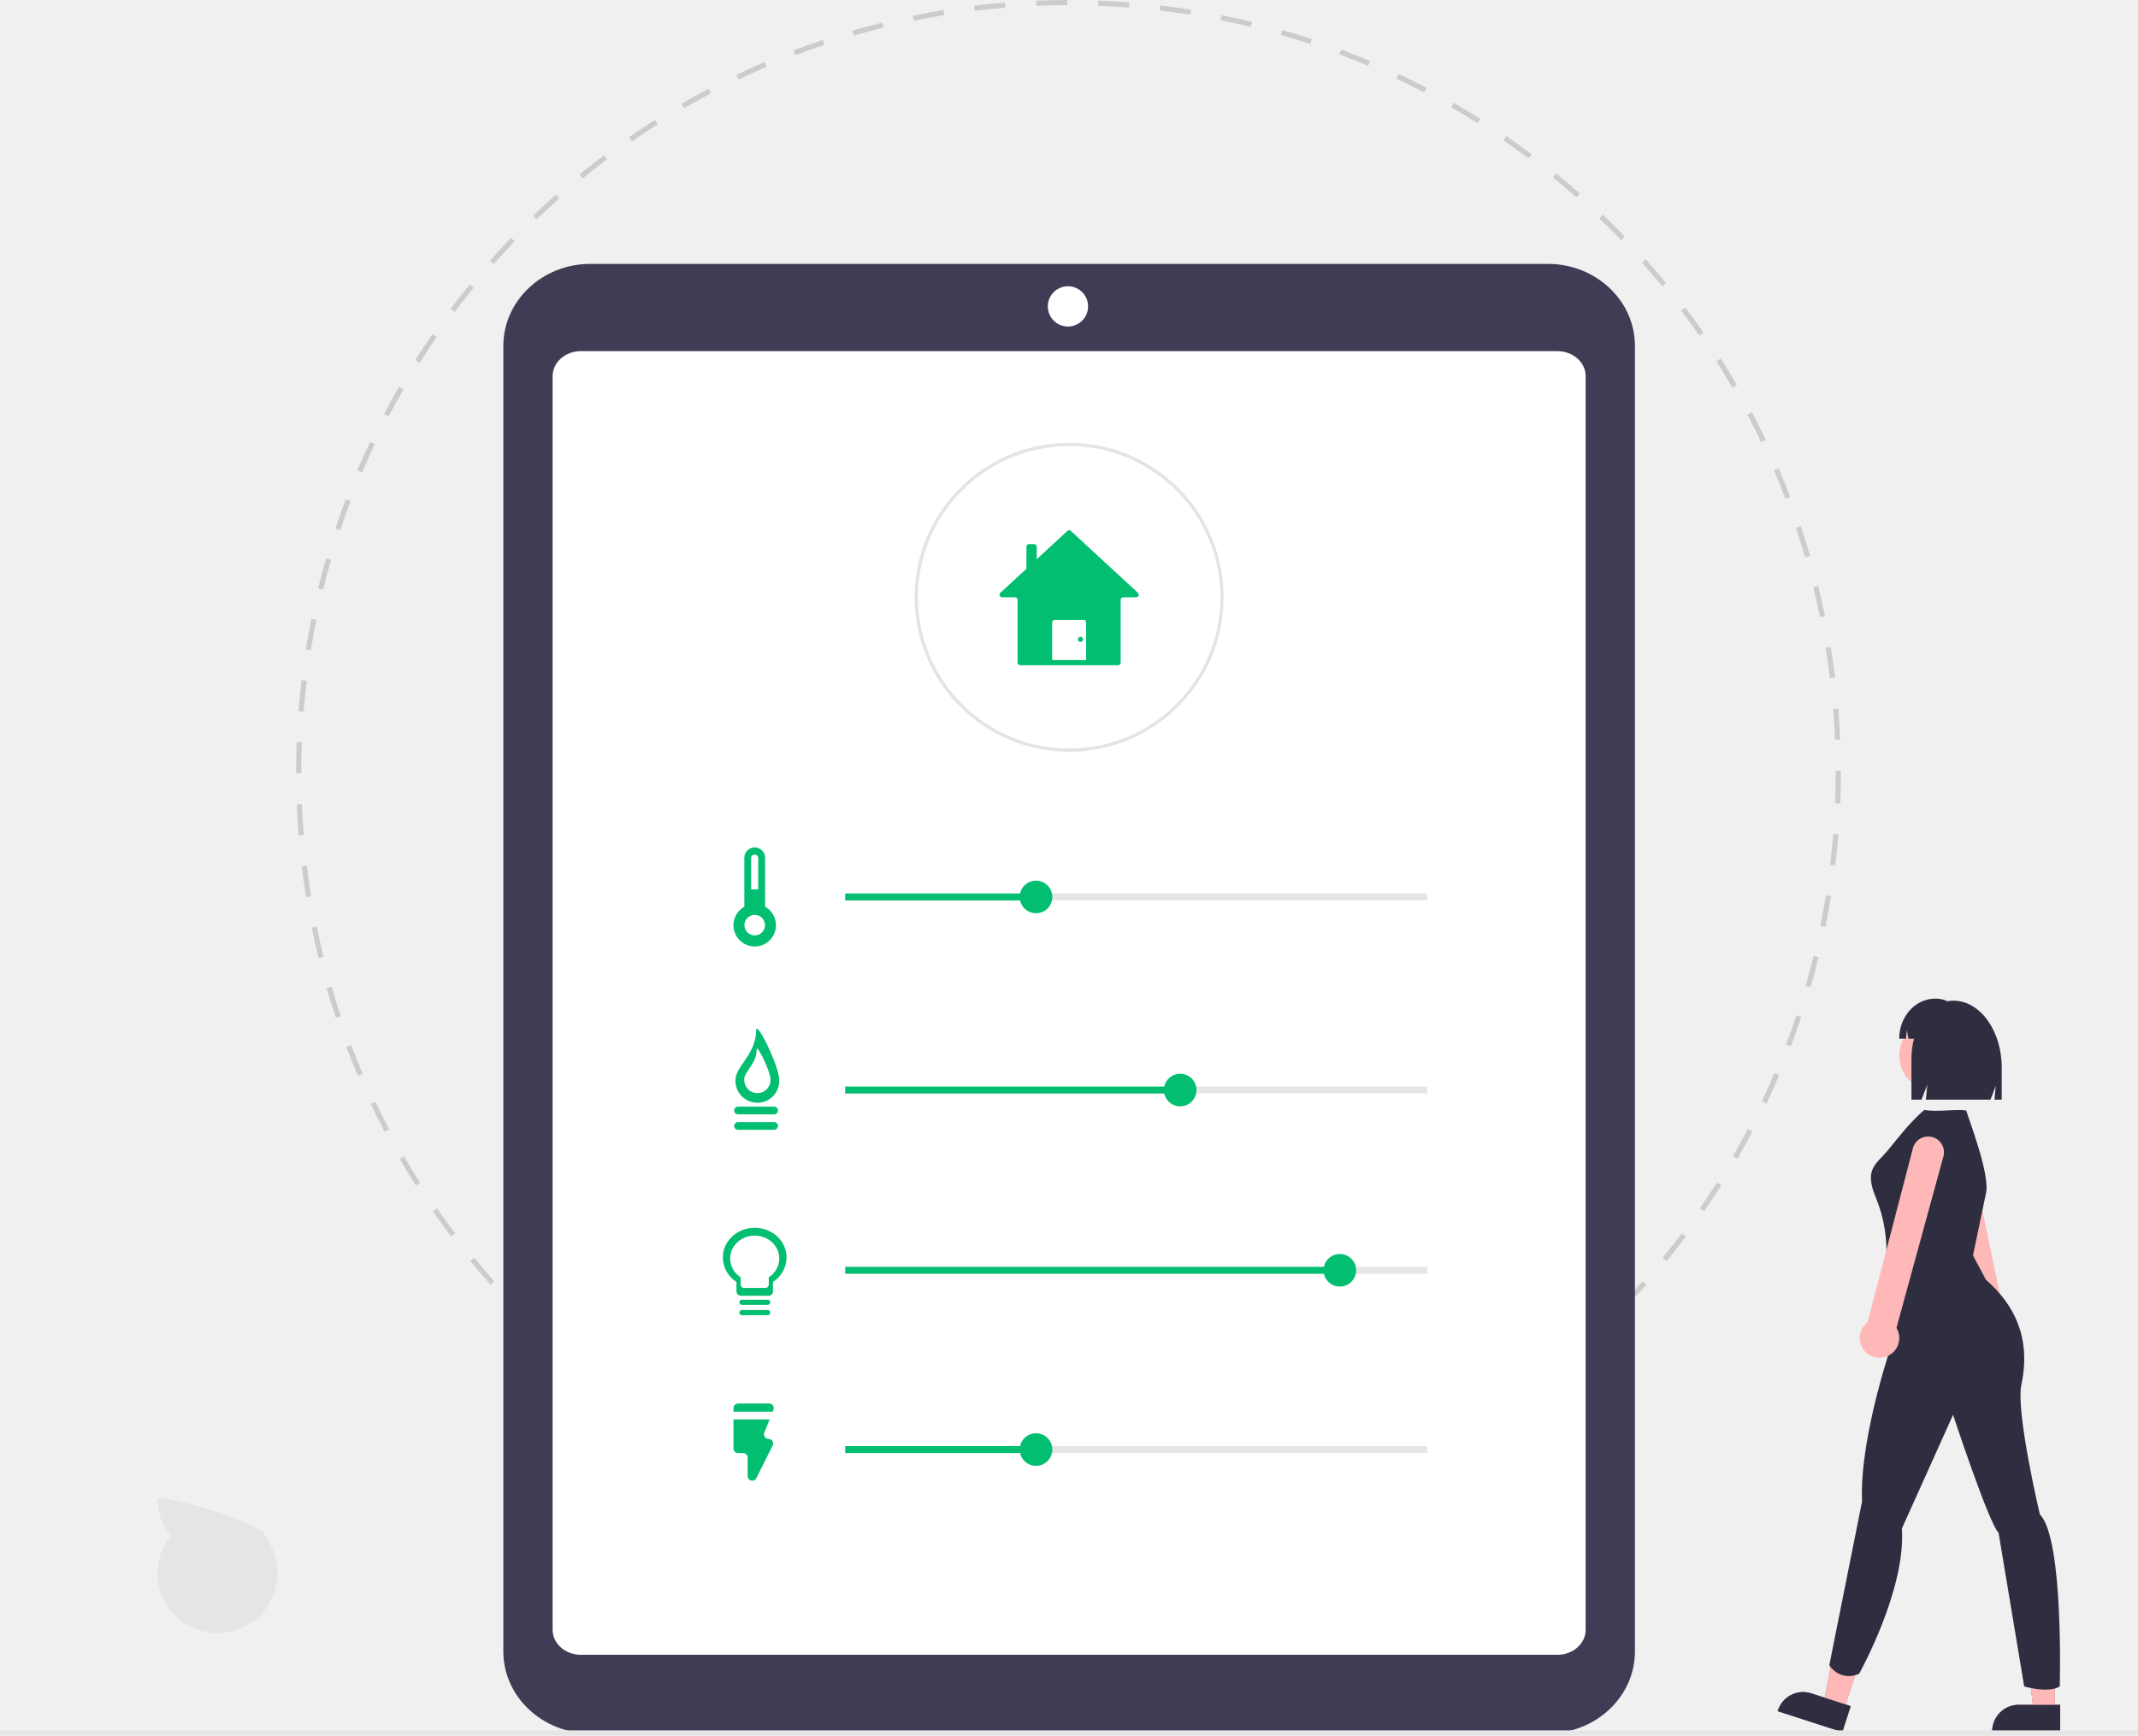
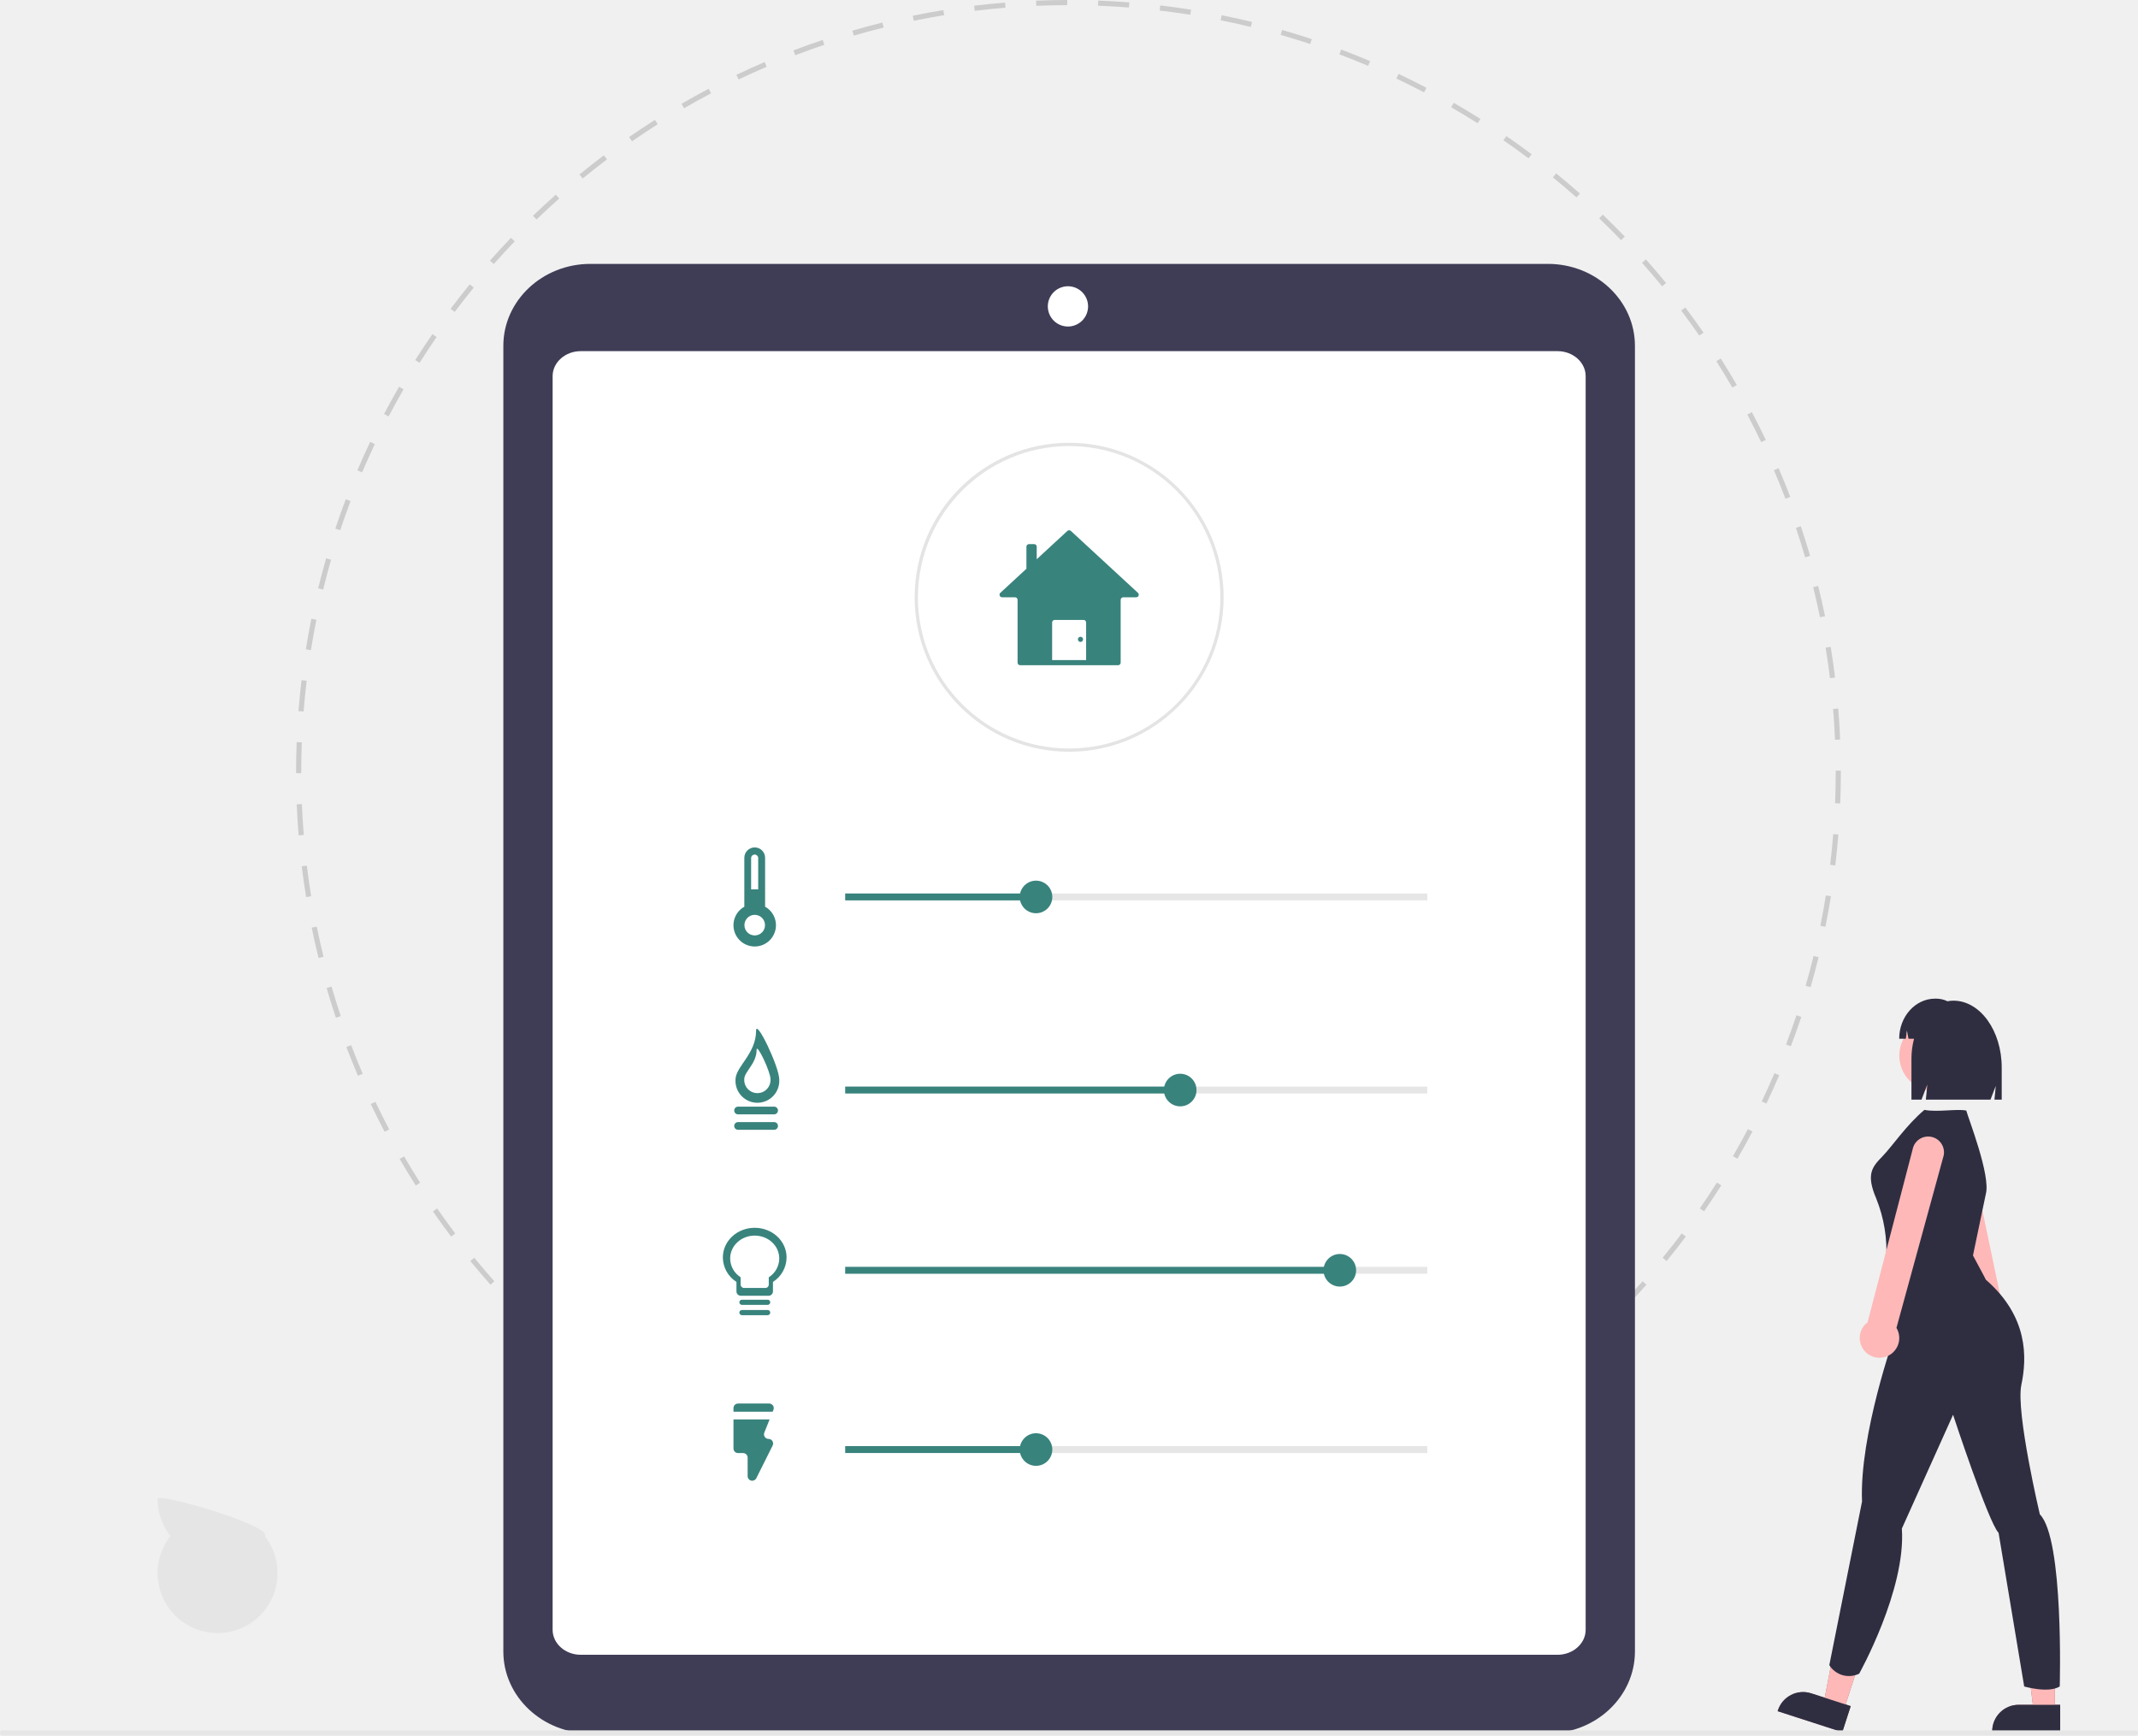
<svg xmlns="http://www.w3.org/2000/svg" data-name="Layer 1" width="830.419" height="674.114" viewBox="0 0 830.419 674.114">
  <path id="af2b64c4-1d88-45b0-a92f-54de07391bf6-258" data-name="Path 945" d="M599.96,712.943v-2c3.977,0,8.013-.083,12-.242l.08,2C608.025,712.86,603.962,712.942,599.96,712.943Zm-12.075-.231c-4-.156-8.055-.4-12.057-.711l.157-1.994c3.976.314,8.006.552,11.978.707Zm36.21-.737-.159-1.994c3.969-.317,7.985-.721,11.938-1.2l.24,1.986c-3.979.481-8.022.886-12.019,1.206Zm-60.287-1.166c-3.988-.478-8.012-1.041-11.962-1.675l.317-1.975c3.923.63,7.921,1.189,11.882,1.663Zm84.265-1.729-.319-1.975c3.922-.634,7.894-1.359,11.8-2.154l.4,1.959c-3.935.8-7.934,1.531-11.882,2.17Zm-108.112-2.1c-3.936-.8-7.9-1.685-11.789-2.636l.476-1.943c3.861.946,7.8,1.827,11.709,2.618Zm131.781-2.717-.479-1.941c3.873-.953,7.772-2,11.59-3.1l.557,1.922c-3.845,1.113-7.771,2.164-11.668,3.123Zm-155.242-3.03c-3.856-1.113-7.738-2.318-11.536-3.582l.632-1.9c3.773,1.256,7.628,2.453,11.459,3.559Zm178.441-3.689-.634-1.9c3.775-1.262,7.577-2.618,11.3-4.033l.711,1.869c-3.749,1.425-7.577,2.791-11.378,4.061Zm-201.39-3.952c-3.752-1.422-7.531-2.941-11.233-4.519l.784-1.84c3.677,1.566,7.432,3.076,11.159,4.487Zm223.94-4.612-.785-1.84c3.656-1.562,7.327-3.217,10.91-4.921l.859,1.807c-3.607,1.715-7.3,3.382-10.984,4.954Zm-246.21-4.879c-3.633-1.725-7.275-3.545-10.825-5.411l.931-1.77c3.526,1.853,7.143,3.661,10.751,5.374Zm267.977-5.475-.932-1.77c3.522-1.854,7.051-3.8,10.486-5.789l1,1.73c-3.459,2-7.011,3.962-10.557,5.828Zm-289.397-5.779c-3.485-2.015-6.966-4.122-10.347-6.264l1.07-1.689c3.357,2.127,6.815,4.221,10.277,6.223Zm310.269-6.3-1.07-1.689c3.353-2.124,6.715-4.35,9.993-6.616l1.137,1.645c-3.3,2.282-6.685,4.523-10.06,6.661Zm-330.7-6.638c-3.307-2.285-6.606-4.664-9.805-7.071l1.2-1.6c3.178,2.391,6.455,4.754,9.74,7.024Zm350.551-7.082-1.2-1.6c3.171-2.385,6.346-4.874,9.437-7.4l1.266,1.549c-3.111,2.542-6.308,5.048-9.5,7.448Zm-369.864-7.446c-3.105-2.537-6.2-5.172-9.2-7.832l1.326-1.5c2.982,2.642,6.058,5.26,9.142,7.779Zm388.558-7.827-1.326-1.5c2.979-2.641,5.946-5.378,8.817-8.135l1.385,1.443c-2.89,2.774-5.876,5.529-8.876,8.188Zm-406.641-8.2c-2.885-2.771-5.759-5.645-8.543-8.539l1.441-1.387c2.766,2.876,5.621,5.73,8.487,8.482Zm424.061-8.531-1.441-1.387c2.757-2.867,5.5-5.833,8.143-8.816l1.5,1.328c-2.664,3-5.422,5.988-8.2,8.875Zm-440.8-8.879c-2.667-3.006-5.3-6.1-7.831-9.192l1.549-1.266c2.512,3.073,5.129,6.146,7.778,9.13Zm456.832-9.194-1.549-1.266c2.527-3.09,5.021-6.268,7.414-9.444l1.6,1.2c-2.408,3.2-4.92,6.4-7.463,9.507Zm-472.116-9.492c-2.41-3.2-4.788-6.491-7.066-9.783l1.645-1.139c2.263,3.271,4.625,6.54,7.019,9.719Zm486.656-9.817-1.645-1.137c2.271-3.285,4.5-6.654,6.634-10.014l1.689,1.07c-2.145,3.386-4.392,6.777-6.679,10.084ZM346.28,573.421c-2.143-3.379-4.248-6.849-6.255-10.313l1.73-1c1.994,3.441,4.085,6.888,6.213,10.244Zm513.338-10.4-1.73-1c2-3.46,3.956-7,5.809-10.521l1.77.932c-1.864,3.544-3.832,7.107-5.848,10.591Zm-525.426-10.47c-1.863-3.538-3.681-7.164-5.4-10.777l1.806-.859c1.709,3.589,3.515,7.19,5.365,10.705Zm536.688-10.942-1.807-.859c1.712-3.6,3.375-7.289,4.941-10.961l1.84.785C874.28,534.266,872.602,537.983,870.88,541.609Zm-547.054-10.815c-1.575-3.684-3.093-7.441-4.511-11.17l1.869-.711c1.409,3.7,2.917,7.436,4.481,11.094Zm556.554-11.453-1.87-.709c1.418-3.741,2.777-7.555,4.038-11.333l1.9.633C883.176,511.737,881.807,515.575,880.38,519.341Zm-565.13-11.093c-1.273-3.8-2.485-7.682-3.6-11.53l1.921-.557c1.109,3.822,2.313,7.676,3.578,11.452Zm572.783-11.852-1.922-.555c1.1-3.816,2.146-7.716,3.1-11.592l1.941.477C890.192,488.629,889.143,492.555,888.033,496.396Zm-579.517-11.345c-.961-3.895-1.854-7.858-2.656-11.783l1.96-.4c.8,3.9,1.683,7.837,2.637,11.705Zm585.277-12.11-1.961-.4c.791-3.9,1.514-7.867,2.148-11.8l1.975.318c-.639,3.963-1.366,7.961-2.162,11.884Zm-590.113-11.555c-.641-3.948-1.211-7.972-1.695-11.959l1.985-.24c.48,3.961,1.047,7.957,1.684,11.879Zm593.953-12.293-1.986-.238c.476-3.959.877-7.976,1.191-11.938l1.994.158c-.317,3.989-.721,8.033-1.2,12.018Zm-596.853-11.682c-.323-3.995-.569-8.051-.731-12.058l2-.081c.162,3.979.406,8.009.727,11.978Zm598.778-12.391-2-.079c.156-3.985.236-8.021.236-12v-.663h2v.658c-.001,4.009-.081,8.071-.239,12.084Zm-597.766-11.744h-2v-.336c0-3.9.076-7.853.226-11.739l2,.077c-.148,3.861-.224,7.786-.224,11.666Zm595.736-12.988c-.165-3.971-.413-8-.739-11.977l1.994-.163c.327,4,.577,8.059.743,12.057Zm-594.811-10.988-1.994-.156c.314-4,.714-8.049,1.187-12.021l1.986.236C303.426,381.305,303.03,385.322,302.717,389.3Zm592.855-12.925c-.482-3.944-1.053-7.94-1.7-11.877l1.975-.323c.647,3.963,1.223,7.986,1.707,11.958Zm-590.02-10.9-1.975-.316c.634-3.96,1.357-7.959,2.15-11.886l1.96.4c-.788,3.9-1.506,7.873-2.136,11.807Zm586.147-12.779c-.8-3.908-1.694-7.845-2.65-11.7l1.941-.481c.963,3.883,1.86,7.847,2.668,11.781Zm-581.4-10.739-1.943-.475c.951-3.893,2-7.82,3.105-11.675l1.922.553c-1.103,3.832-2.139,7.733-3.084,11.599Zm575.628-12.548c-1.113-3.82-2.32-7.672-3.59-11.449l1.9-.637c1.277,3.8,2.493,7.68,3.613,11.526Zm-568.992-10.506-1.9-.631c1.266-3.808,2.629-7.648,4.052-11.414l1.871.707C319.546,311.305,318.192,315.12,316.935,318.903Zm561.345-12.237c-1.421-3.72-2.933-7.451-4.493-11.09l1.838-.788c1.571,3.663,3.094,7.419,4.524,11.164Zm-552.838-10.263-1.841-.783c1.572-3.695,3.242-7.41,4.963-11.04l1.807.856C328.662,289.043,327.003,292.733,325.442,296.403Zm543.409-11.728c-1.712-3.585-3.521-7.185-5.376-10.7l1.768-.934c1.869,3.538,3.69,7.162,5.413,10.771Zm-533.111-9.995-1.771-.929c1.864-3.553,3.828-7.119,5.836-10.6l1.732,1c-1.994,3.459-3.945,7.001-5.796,10.53Zm521.928-11.181c-2-3.443-4.094-6.887-6.225-10.238l1.688-1.073c2.146,3.374,4.253,6.841,6.267,10.307Zm-509.915-9.626-1.69-1.069c2.146-3.392,4.389-6.786,6.668-10.087l1.646,1.136c-2.263,3.28-4.491,6.651-6.623,10.021Zm497.057-10.594c-2.269-3.269-4.634-6.537-7.029-9.71l1.6-1.205c2.412,3.2,4.793,6.484,7.076,9.776Zm-483.414-9.17-1.6-1.2c2.41-3.208,4.917-6.409,7.452-9.516l1.55,1.265c-2.518,3.085-5.009,6.266-7.4,9.452Zm468.969-9.964c-2.522-3.078-5.144-6.146-7.788-9.121l1.494-1.329c2.663,2.995,5.3,6.084,7.841,9.183Zm-453.785-8.635-1.5-1.325c2.655-3,5.41-5.989,8.187-8.885l1.443,1.385c-2.759,2.876-5.5,5.846-8.133,8.825Zm437.855-9.292c-2.768-2.872-5.626-5.722-8.5-8.473l1.384-1.444c2.89,2.77,5.768,5.639,8.553,8.53Zm-421.244-8.025-1.387-1.441c2.886-2.777,5.87-5.535,8.868-8.2l1.328,1.5c-2.983,2.643-5.947,5.383-8.814,8.142Zm403.917-8.577c-2.988-2.642-6.067-5.256-9.15-7.77l1.264-1.55c3.1,2.53,6.2,5.162,9.211,7.822Zm-385.987-7.35-1.268-1.547c3.1-2.542,6.3-5.051,9.491-7.459l1.2,1.6C417.375,177.249,414.203,179.742,411.121,182.266Zm367.374-7.817c-3.19-2.395-6.471-4.754-9.747-7.014l1.135-1.646c3.3,2.275,6.6,4.65,9.813,7.061Zm-348.231-6.618-1.14-1.644c3.3-2.285,6.679-4.529,10.053-6.672l1.072,1.688c-3.351,2.128-6.711,4.357-9.986,6.627Zm328.46-7.015c-3.372-2.13-6.832-4.219-10.285-6.21l1-1.732c3.475,2,6.958,4.107,10.354,6.251Zm-308.233-5.83-1-1.73c3.458-2.005,7.008-3.97,10.55-5.839l.934,1.769C457.452,151.042,453.926,152.993,450.491,154.986Zm287.419-6.171c-3.532-1.851-7.151-3.655-10.758-5.362l.855-1.808c3.631,1.719,7.275,3.535,10.83,5.4Zm-266.238-5-.861-1.806c3.606-1.719,7.3-3.39,10.979-4.966l.787,1.838c-3.654,1.565-7.324,3.225-10.906,4.934Zm244.508-5.286c-3.676-1.561-7.432-3.066-11.164-4.476l.707-1.871c3.757,1.418,7.539,2.935,11.238,4.506Zm-222.509-4.135-.712-1.869c3.742-1.427,7.568-2.8,11.372-4.073l.636,1.9C501.188,131.615,497.388,132.977,493.671,134.394Zm200.009-4.36c-3.779-1.253-7.636-2.446-11.463-3.545l.553-1.922c3.853,1.106,7.734,2.307,11.539,3.569Zm-177.262-3.268-.559-1.92c3.846-1.119,7.771-2.175,11.665-3.138l.48,1.941C524.137,124.604,520.238,125.653,516.418,126.766Zm154.2-3.352c-3.861-.942-7.8-1.818-11.712-2.605l.395-1.961c3.937.792,7.9,1.675,11.792,2.623Zm-130.91-2.408-.4-1.959c3.921-.8,7.918-1.537,11.88-2.183l.322,1.974c-3.938.639-7.908,1.369-11.803,2.166Zm107.39-2.326c-3.933-.627-7.932-1.183-11.885-1.65l.235-1.986c3.979.471,8,1.03,11.964,1.662Zm-83.711-1.533-.242-1.985c3.979-.484,8.021-.9,12.017-1.219l.162,1.993c-3.97.32-7.986.73-11.937,1.209Zm59.886-1.29c-3.965-.309-8-.542-11.979-.693l.076-2c4.01.152,8.066.387,12.058.7Zm-35.972-.655-.082-2c4-.165,8.062-.252,12.076-.259v2c-3.985.007-8.022.094-11.995.257Z" transform="translate(-184.7907 -112.943)" fill="#ccc" />
  <path d="M786.06,786.229H414.05c-18.594-.021-33.737-14.271-33.757-31.769V247.213c.021-17.499,15.164-31.75,33.756-31.769H786.059c18.594.02,33.737,14.271,33.757,31.769V754.46C819.795,771.959,804.652,786.21,786.06,786.229Z" transform="translate(-184.7907 -112.943)" fill="#3f3d56" />
  <path d="M789.756,755.696H410.355c-6.014-.006-10.912-4.354-10.919-9.692V259.029c.007-5.339,4.905-9.687,10.918-9.693H789.755c6.013.006,10.911,4.354,10.919,9.692V746.003C800.666,751.342,795.768,755.69,789.756,755.696Z" transform="translate(-184.7907 -112.943)" fill="#fff" />
  <path id="a2e92954-9457-422e-9ad9-6983f1497d30-259" data-name="Path 45" d="M600.051,404.936a59.973,59.973,0,0,1-60-59.946v-.054c0-.126,0-.258.007-.384a60,60,0,1,1,60,60.383h-.007Zm0-118.738a58.861,58.861,0,0,0-58.726,58.393c-.007.134-.007.244-.007.344a58.741,58.741,0,1,0,58.745-58.737h-.012Z" transform="translate(-184.7907 -112.943)" fill="#e4e4e4" />
-   <path d="M481.964,465.132v-19a4.035,4.035,0,1,0-8.07,0v19a8.25,8.25,0,1,0,8.07,0Z" transform="translate(-184.7907 -112.943)" fill="#01be71" />
+   <path d="M481.964,465.132v-19a4.035,4.035,0,1,0-8.07,0v19a8.25,8.25,0,1,0,8.07,0Z" transform="translate(-184.7907 -112.943)" fill="#39837D" />
  <path d="M476.534,446.132a1.38,1.38,0,0,1,2.75,0v12.26h-2.75Z" transform="translate(-184.7907 -112.943)" fill="#fff" />
  <rect id="b3fb4dd5-f808-4e17-8bda-c83ab4154b38" data-name="Rectangle 212" x="328.29" y="347.054" width="226.077" height="2.67" fill="#e6e6e6" opacity="0.999" style="isolation:isolate" />
-   <circle id="a8297b77-abf6-4c40-82ff-587ecc4408bb" data-name="Ellipse 309" cx="402.4" cy="348.394" r="6.33" fill="#01be71" />
-   <rect id="bab01c70-216f-4a38-9df4-dd1bd7c7e26a" data-name="Rectangle 213" x="328.29" y="347.054" width="74.11" height="2.67" fill="#01be71" />
+   <circle id="a8297b77-abf6-4c40-82ff-587ecc4408bb" data-name="Ellipse 309" cx="402.4" cy="348.394" r="6.33" fill="#39837D" />
+   <rect id="bab01c70-216f-4a38-9df4-dd1bd7c7e26a" data-name="Rectangle 213" x="328.29" y="347.054" width="74.11" height="2.67" fill="#39837D" />
  <rect id="e79b1bf0-5be3-436b-bf8d-05f197630a0c" data-name="Rectangle 214" x="328.29" y="422.058" width="226.077" height="2.67" fill="#e6e6e6" />
-   <circle id="b712d611-a245-46ba-a930-54b84f7b4163" data-name="Ellipse 310" cx="458.4" cy="423.4" r="6.33" fill="#01be71" />
-   <rect id="b0ead41e-44a3-4ee0-8520-af8fabea1192" data-name="Rectangle 215" x="328.29" y="422.058" width="130.72" height="2.67" fill="#01be71" />
+   <circle id="b712d611-a245-46ba-a930-54b84f7b4163" data-name="Ellipse 310" cx="458.4" cy="423.4" r="6.33" fill="#39837D" />
+   <rect id="b0ead41e-44a3-4ee0-8520-af8fabea1192" data-name="Rectangle 215" x="328.29" y="422.058" width="130.72" height="2.67" fill="#39837D" />
  <rect id="b6f69233-a0f8-4d31-9338-7486181d31fc" data-name="Rectangle 216" x="328.29" y="492.074" width="226.077" height="2.67" fill="#e6e6e6" />
-   <circle id="bad96c00-62fc-4855-8211-fc7f6ab481a1" data-name="Ellipse 311" cx="520.4" cy="493.404" r="6.33" fill="#01be71" />
-   <rect id="af19c379-2974-46fc-899f-5cc4a77f219a" data-name="Rectangle 217" x="328.29" y="492.074" width="192.72" height="2.67" fill="#01be71" />
+   <circle id="bad96c00-62fc-4855-8211-fc7f6ab481a1" data-name="Ellipse 311" cx="520.4" cy="493.404" r="6.33" fill="#39837D" />
+   <rect id="af19c379-2974-46fc-899f-5cc4a77f219a" data-name="Rectangle 217" x="328.29" y="492.074" width="192.72" height="2.67" fill="#39837D" />
  <rect id="a7883c47-f1a1-461a-9e9c-5c6b67118f50" data-name="Rectangle 218" x="328.29" y="561.703" width="226.077" height="2.67" fill="#e6e6e6" />
-   <circle id="b15fd4c9-9da1-4107-8e2e-e457c3dc6651" data-name="Ellipse 312" cx="402.4" cy="563.033" r="6.33" fill="#01be71" />
-   <rect id="ad5563c6-4e4d-449d-9957-f2853a47960a" data-name="Rectangle 219" x="328.29" y="561.703" width="74.11" height="2.67" fill="#01be71" />
+   <circle id="b15fd4c9-9da1-4107-8e2e-e457c3dc6651" data-name="Ellipse 312" cx="402.4" cy="563.033" r="6.33" fill="#39837D" />
+   <rect id="ad5563c6-4e4d-449d-9957-f2853a47960a" data-name="Rectangle 219" x="328.29" y="561.703" width="74.11" height="2.67" fill="#39837D" />
  <path id="eea30c9c-6cf0-4066-b912-86146cbd2118-260" data-name="Path 486" d="M962.852,632.398a7.685,7.685,0,0,1-6.453,1.187h0a7.678,7.678,0,0,1-5.448-9.393q.04-.151.087-.301a7.387,7.387,0,0,1,.422-1.052l-15.094-67.766a6.147,6.147,0,1,1,11.806-3.431l.011.04,14.249,67.974a7.67,7.67,0,0,1,.421,12.743Z" transform="translate(-184.7907 -112.943)" fill="#feb8b8" />
  <path id="ac4255b8-020c-44e3-ab14-e14fd89a049c-261" data-name="Path 487" d="M982.897,777.794h-8.187l-3.9-31.579h12.084Z" transform="translate(-184.7907 -112.943)" fill="#a0616a" />
  <path id="af525750-d0e3-45ad-9660-762cb7e311b6-262" data-name="Path 488" d="M984.986,785.732h-26.4v-.334a10.276,10.276,0,0,1,10.274-10.275h16.125Z" transform="translate(-184.7907 -112.943)" fill="#a0616a" />
  <path id="ba4a26e0-48da-419d-a14f-29a5450bbc55-263" data-name="Path 489" d="M982.897,777.794h-8.187l-3.9-31.579h12.084Z" transform="translate(-184.7907 -112.943)" fill="#feb8b8" />
  <path id="a2854e04-3283-490f-9f16-1ef57dfdaf34-264" data-name="Path 490" d="M984.986,785.732h-26.4v-.334a10.276,10.276,0,0,1,10.274-10.275h16.125Z" transform="translate(-184.7907 -112.943)" fill="#2f2e41" />
  <path id="e3533895-20eb-437c-a8b9-d90aabae4705-265" data-name="Path 491" d="M900.818,777.536l-7.79-2.521,6.013-31.244,11.5,3.719Z" transform="translate(-184.7907 -112.943)" fill="#a0616a" />
  <path id="b380c79c-5b9e-4690-aa56-fb387712df26-266" data-name="Path 492" d="M900.362,785.728l-25.114-8.125.1-.318a10.276,10.276,0,0,1,12.938-6.614h0l15.34,4.963Z" transform="translate(-184.7907 -112.943)" fill="#a0616a" />
  <path id="f995137d-2975-4d43-9c64-e41688abb776-267" data-name="Path 493" d="M900.818,777.536l-7.79-2.521,6.013-31.244,11.5,3.719Z" transform="translate(-184.7907 -112.943)" fill="#feb8b8" />
  <path id="fe32566e-b4de-4756-a6f4-50bd207e7260-268" data-name="Path 494" d="M900.362,785.728l-25.114-8.125.1-.318a10.276,10.276,0,0,1,12.938-6.614h0l15.34,4.963Z" transform="translate(-184.7907 -112.943)" fill="#2f2e41" />
  <circle id="bf09f3df-614d-423b-8418-3c355284b19b" data-name="Ellipse 82" cx="751.522" cy="410.028" r="13.812" fill="#feb8b8" />
  <path id="bbed6af0-5d8d-4a23-96ff-6cc9a01bea53-269" data-name="Path 495" d="M956.115,576.666c1.921-7.134-6.875-29.509-7.594-32.347-3.429-.791-11.375.726-16.26-.28-6.945,5.8-12.47,14.092-16.287,18.024-3.97,4.09-6.529,6.862-2.427,16.434a54.969,54.969,0,0,1,3.867,23.757l3.315,29.282s-13.812,38.674-12.707,64.642l-12.707,63.537a8.969,8.969,0,0,0,11.6,3.315s18.232-32.6,16.575-56.354l19.89-44.2s13.812,41.989,17.68,45.857l9.945,59.669s9.392,2.762,13.812,0c0,0,1.657-57.459-7.735-66.852,0,0-9.392-39.779-7.182-50.277s2.763-26.52-13.812-40.884c0,0,.166.076-4.972-9.392Z" transform="translate(-184.7907 -112.943)" fill="#2f2e41" />
  <path id="a2a63551-b0d7-4a16-ad64-85d9a8343e67-270" data-name="Path 496" d="M943.518,501.623h0a11.951,11.951,0,0,0-2.307.229,10.111,10.111,0,0,0-4.4-1.015h-.4c-7.708,0-13.956,6.975-13.956,15.578h2.583l.417-3.175.611,3.175h2.151a30.448,30.448,0,0,0-1,7.8v15.861h3.9l2.261-5.875-.565,5.875h25.1l2.055-5.341-.514,5.341h2.826v-12.45C962.28,513.265,953.879,501.623,943.518,501.623Z" transform="translate(-184.7907 -112.943)" fill="#2f2e41" />
  <path id="a1b5d12f-af35-486c-add9-83519abc8b05-271" data-name="Path 497" d="M915.95,640.247a7.685,7.685,0,0,1-6.283-1.89h0a7.678,7.678,0,0,1-.56-10.844q.105-.117.215-.229a7.399,7.399,0,0,1,.856-.744l17.5-67.184a6.147,6.147,0,1,1,12.064,2.367l-.002.01-18.348,66.982a7.67,7.67,0,0,1-5.442,11.53Z" transform="translate(-184.7907 -112.943)" fill="#feb8b8" />
  <ellipse id="e20e7d5b-e8e8-4858-9628-d78b97e65045" data-name="Ellipse 314" cx="84.62" cy="667.744" rx="4.859" ry="6.362" fill="#f0f0f0" />
  <path d="M287.606,709.584a23.3,23.3,0,0,0,0-28.79l-.002-.006a24.025,24.025,0,0,0,1.812-2.668l-12.78-2.107,13.819.105a23.362,23.362,0,0,0,.442-18.454l-18.524,9.62,17.091-12.569a23.292,23.292,0,1,0-38.466,26.065,23.773,23.773,0,0,0-2.654,4.213l16.586,8.616-17.686-5.891a23.306,23.306,0,0,0,3.75,21.866,23.283,23.283,0,0,0,14.026,37.277,7.981,7.981,0,0,0-.469,2.713,7.658,7.658,0,0,0,1.02,3.891,7.929,7.929,0,0,0,0,7.781,7.929,7.929,0,0,0-.003,7.776,7.662,7.662,0,0,0-1.017,3.885c0,3.514,2.175,6.362,4.859,6.362s4.859-2.848,4.859-6.362a7.93,7.93,0,0,1,0-7.771,7.66,7.66,0,0,0-1.021-3.891,7.929,7.929,0,0,0,0-7.781,7.658,7.658,0,0,0,1.02-3.891,7.979,7.979,0,0,0-.485-2.757A23.277,23.277,0,0,0,287.606,709.584Z" transform="translate(-184.7907 -112.943)" fill="#f0f0f0" />
  <path id="aa6e87ce-3387-49c0-864d-01816dc3159f-272" data-name="Path 1525" d="M246.02,695.183a23.172,23.172,0,0,0,4.979,14.395,23.285,23.285,0,1,0,36.612,0C290.729,705.617,246.02,692.57,246.02,695.183Z" transform="translate(-184.7907 -112.943)" opacity="0.05" />
  <path d="M229.819,726.533l-.006-.007a13.427,13.427,0,0,0,1.009-1.487l-7.12-1.174,7.7.059a13.017,13.017,0,0,0,.246-10.281l-10.32,5.36,9.522-7a12.977,12.977,0,1,0-21.431,14.522,13.258,13.258,0,0,0-1.479,2.347l9.241,4.8-9.851-3.282a12.985,12.985,0,0,0,2.089,12.183,12.964,12.964,0,0,0,7.819,20.763,4.422,4.422,0,0,0-.269,1.514,4.345,4.345,0,0,1,0,4.336,4.344,4.344,0,0,1,0,4.334,4.346,4.346,0,0,1,0,4.33,4.344,4.344,0,0,1,0,4.334c0,1.957,1.212,3.544,2.707,3.544,1.495,0,2.707-1.587,2.707-3.544a4.341,4.341,0,0,1,0-4.334,4.343,4.343,0,0,1,0-4.33,4.341,4.341,0,0,1,0-4.334,4.341,4.341,0,0,1,0-4.336,4.424,4.424,0,0,0-.279-1.539,12.959,12.959,0,0,0,7.715-20.738A12.982,12.982,0,0,0,229.819,726.533Z" transform="translate(-184.7907 -112.943)" fill="#f0f0f0" />
  <path d="M323.851,743.821l-.006-.007a10.304,10.304,0,0,0,.777-1.144l-5.48-.9,5.926.045a10.02,10.02,0,0,0,.19-7.913l-7.943,4.125,7.329-5.39a9.988,9.988,0,1,0-16.493,11.177,10.172,10.172,0,0,0-1.138,1.807l7.112,3.695-7.582-2.526a9.994,9.994,0,0,0,1.608,9.377,9.978,9.978,0,0,0,6.018,15.982,3.408,3.408,0,0,0-.207,1.166,3.341,3.341,0,0,1,0,3.338,3.34,3.34,0,0,1,0,3.336,3.342,3.342,0,0,1,0,3.332c0,1.507.933,2.728,2.084,2.728,1.151,0,2.084-1.221,2.084-2.728a3.345,3.345,0,0,1,0-3.332,3.343,3.343,0,0,1,0-3.336,3.344,3.344,0,0,1,0-3.338,3.394,3.394,0,0,0-.215-1.186,9.975,9.975,0,0,0,5.936-15.962A9.99,9.99,0,0,0,323.851,743.821Z" transform="translate(-184.7907 -112.943)" fill="#f0f0f0" />
  <path id="b799e5a5-ef38-4021-b162-aaf6c43020c5-273" data-name="Path 1517" d="M599.556,239.768a7.818,7.818,0,1,1,5.542-2.267A7.818,7.818,0,0,1,599.556,239.768Z" transform="translate(-184.7907 -112.943)" fill="#fff" />
  <path id="b4f17ecd-a761-4c1d-9635-212bbdf6143f-274" data-name="Path 944" d="M1014.093,787.051h-828.187a1.006,1.006,0,1,1,0-2h828.187a1.006,1.006,0,1,1,0,2Z" transform="translate(-184.7907 -112.943)" fill="#e6e6e6" />
  <circle cx="293.139" cy="359.342" r="4" fill="#fff" />
-   <path d="M487.464,532.285a8.514,8.514,0,1,1-17,0c0-4.971,8-10,8-19C478.464,508.591,487.464,527.314,487.464,532.285Z" transform="translate(-184.7907 -112.943)" fill="#01be71" />
+   <path d="M487.464,532.285a8.514,8.514,0,1,1-17,0c0-4.971,8-10,8-19C478.464,508.591,487.464,527.314,487.464,532.285Z" transform="translate(-184.7907 -112.943)" fill="#39837D" />
  <path d="M484.065,532.136a5.109,5.109,0,1,1-10.201,0c0-2.983,4.801-6.001,4.801-11.402C478.664,517.917,484.065,529.153,484.065,532.136Z" transform="translate(-184.7907 -112.943)" fill="#fff" />
-   <path d="M477.924,589.846c-6.85,0-12.37,5.15-12.37,11.52a11.34,11.34,0,0,0,5.28,9.5v3.73a1.71,1.71,0,0,0,1.768,1.65l.002-0h10.64a1.71,1.71,0,0,0,1.77-1.648l0-.002v-3.73a11.32,11.32,0,0,0,5.29-9.5C490.304,594.996,484.774,589.846,477.924,589.846Z" transform="translate(-184.7907 -112.943)" fill="#01be71" />
+   <path d="M477.924,589.846c-6.85,0-12.37,5.15-12.37,11.52a11.34,11.34,0,0,0,5.28,9.5v3.73a1.71,1.71,0,0,0,1.768,1.65l.002-0h10.64a1.71,1.71,0,0,0,1.77-1.648l0-.002v-3.73a11.32,11.32,0,0,0,5.29-9.5C490.304,594.996,484.774,589.846,477.924,589.846Z" transform="translate(-184.7907 -112.943)" fill="#39837D" />
  <path d="M477.926,592.876c-5.278,0-9.531,3.968-9.531,8.876a8.737,8.737,0,0,0,4.068,7.319v2.874a1.317,1.317,0,0,0,1.362,1.271l.002,0h8.198a1.317,1.317,0,0,0,1.364-1.27l0-.002V609.071a8.722,8.722,0,0,0,4.076-7.319C487.464,596.844,483.203,592.876,477.926,592.876Z" transform="translate(-184.7907 -112.943)" fill="#fff" />
-   <path d="M472.964,617.785a1,1,0,0,0,0,2h10a1,1,0,1,0,0-2Z" transform="translate(-184.7907 -112.943)" fill="#01be71" />
-   <path d="M472.964,621.785a1,1,0,0,0,0,2h10a1,1,0,1,0,0-2Z" transform="translate(-184.7907 -112.943)" fill="#01be71" />
-   <path d="M484.907,661.285l.297-.741a1.777,1.777,0,0,0-1.65-2.437H471.456a1.777,1.777,0,0,0-1.777,1.777V661.285Z" transform="translate(-184.7907 -112.943)" fill="#01be71" />
-   <path d="M483.305,671.847h-0a1.777,1.777,0,0,1-1.65-2.437l2.051-5.125h-14.027v11.285a1.777,1.777,0,0,0,1.777,1.777h1.946a1.777,1.777,0,0,1,1.777,1.777v7.197a1.777,1.777,0,0,0,3.366.795l6.348-12.697A1.777,1.777,0,0,0,483.305,671.847Z" transform="translate(-184.7907 -112.943)" fill="#01be71" />
-   <path d="M471.464,542.785a1.5,1.5,0,0,0,0,3h14a1.5,1.5,0,1,0,0-3Z" transform="translate(-184.7907 -112.943)" fill="#01be71" />
-   <path d="M471.464,548.785a1.5,1.5,0,0,0,0,3h14a1.5,1.5,0,1,0,0-3Z" transform="translate(-184.7907 -112.943)" fill="#01be71" />
-   <circle cx="419.673" cy="248.342" r="1" fill="#01be71" />
-   <path d="M626.77,343.207l-26.042-24.039a1,1,0,0,0-1.357 0L587.464,330.163V325.285a1,1,0,0,0-1-1h-2a1,1,0,0,0-1,1v8.572L573.338,343.207a1,1,0,0,0,.678,1.735h5.013a1,1,0,0,1,1,1v24.39a1,1,0,0,0,1,1h38.04a1,1,0,0,0,1-1v-24.39a1,1,0,0,1,1-1h5.022A1,1,0,0,0,626.77,343.207ZM594.449,353.732h11.2a1,1,0,0,1,1,1v14.6h-13.2v-14.6A1,1,0,0,1,594.449,353.732Z" transform="translate(-184.7907 -112.943)" fill="#01be71" />
+   <path d="M472.964,617.785a1,1,0,0,0,0,2h10a1,1,0,1,0,0-2Z" transform="translate(-184.7907 -112.943)" fill="#39837D" />
+   <path d="M472.964,621.785a1,1,0,0,0,0,2h10a1,1,0,1,0,0-2Z" transform="translate(-184.7907 -112.943)" fill="#39837D" />
+   <path d="M484.907,661.285l.297-.741a1.777,1.777,0,0,0-1.65-2.437H471.456a1.777,1.777,0,0,0-1.777,1.777V661.285Z" transform="translate(-184.7907 -112.943)" fill="#39837D" />
+   <path d="M483.305,671.847h-0a1.777,1.777,0,0,1-1.65-2.437l2.051-5.125h-14.027v11.285a1.777,1.777,0,0,0,1.777,1.777h1.946a1.777,1.777,0,0,1,1.777,1.777v7.197a1.777,1.777,0,0,0,3.366.795l6.348-12.697A1.777,1.777,0,0,0,483.305,671.847Z" transform="translate(-184.7907 -112.943)" fill="#39837D" />
+   <path d="M471.464,542.785a1.5,1.5,0,0,0,0,3h14a1.5,1.5,0,1,0,0-3Z" transform="translate(-184.7907 -112.943)" fill="#39837D" />
+   <path d="M471.464,548.785a1.5,1.5,0,0,0,0,3h14a1.5,1.5,0,1,0,0-3Z" transform="translate(-184.7907 -112.943)" fill="#39837D" />
+   <circle cx="419.673" cy="248.342" r="1" fill="#39837D" />
+   <path d="M626.77,343.207l-26.042-24.039a1,1,0,0,0-1.357 0L587.464,330.163V325.285a1,1,0,0,0-1-1h-2a1,1,0,0,0-1,1v8.572L573.338,343.207a1,1,0,0,0,.678,1.735h5.013a1,1,0,0,1,1,1v24.39a1,1,0,0,0,1,1h38.04a1,1,0,0,0,1-1v-24.39a1,1,0,0,1,1-1h5.022A1,1,0,0,0,626.77,343.207ZM594.449,353.732h11.2a1,1,0,0,1,1,1v14.6h-13.2v-14.6A1,1,0,0,1,594.449,353.732Z" transform="translate(-184.7907 -112.943)" fill="#39837D" />
</svg>
